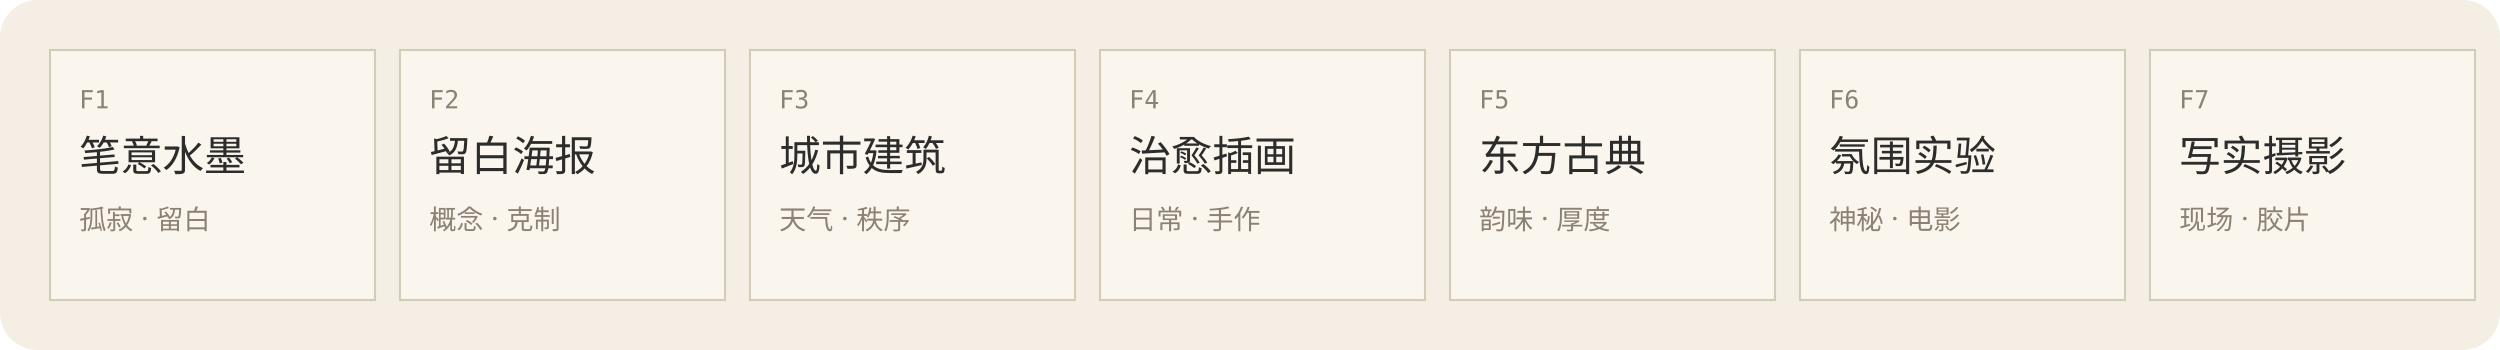
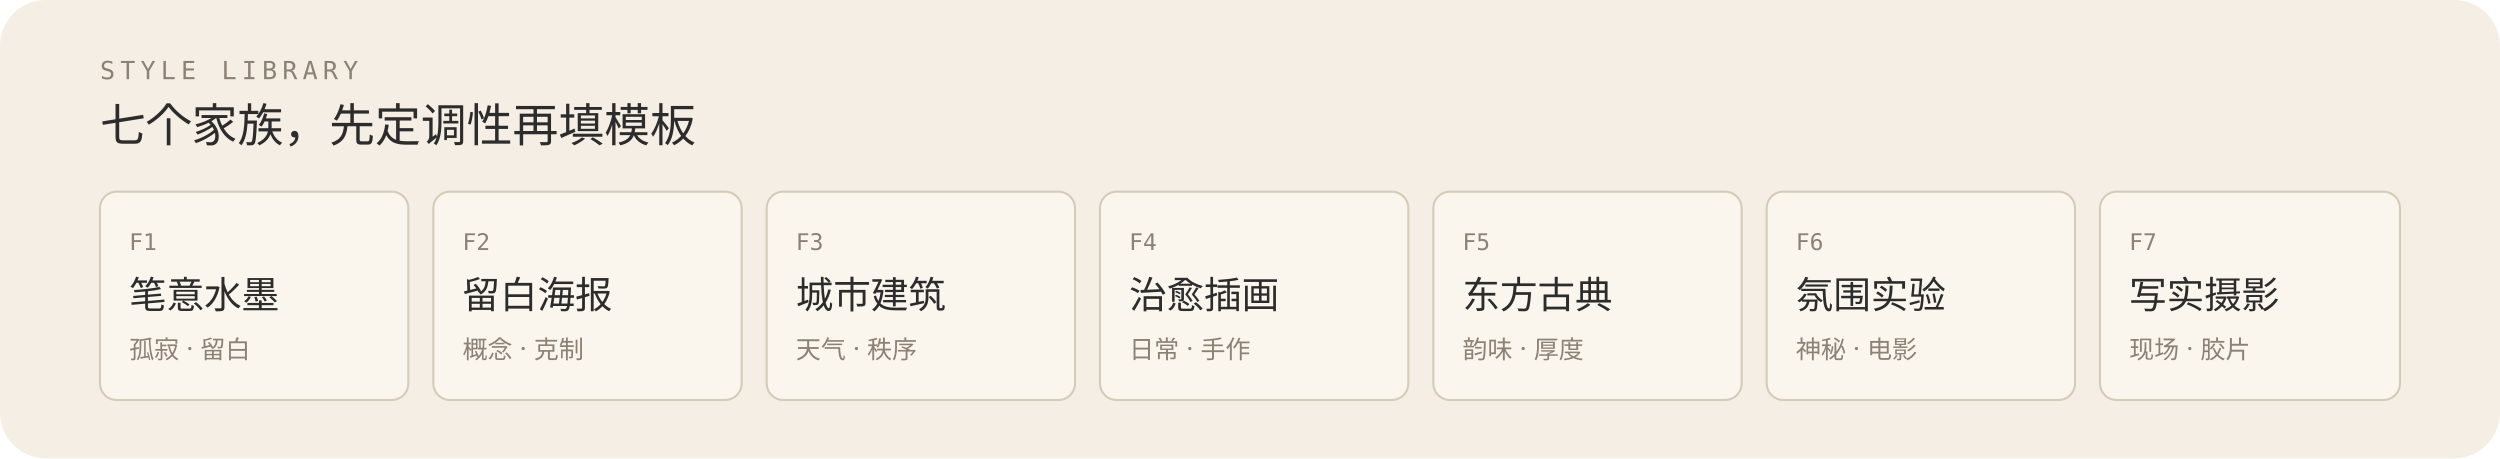
- <svg xmlns="http://www.w3.org/2000/svg" width="1200" height="168" viewBox="0 0 1200 168" role="img" aria-labelledby="title desc">
-   <rect width="1200" height="168" rx="18" fill="#F4EEE4" />
+ <svg xmlns="http://www.w3.org/2000/svg" width="1200" height="220" viewBox="0 0 1200 220" role="img" aria-labelledby="title desc">
+   <rect width="1200" height="220" rx="22" fill="#F4EEE4" />
+   <text x="48" y="38" font-family="ui-monospace, SFMono-Regular, Menlo, monospace" font-size="12" fill="#8B8174" letter-spacing="2.5">STYLE LIBRARY</text>
+   <text x="48" y="68" font-family="Songti SC, STSong, Georgia, serif" font-size="22" fill="#2C2C2C">七个家族，先定调性再填模板</text>
  <g font-family="-apple-system, BlinkMacSystemFont, Segoe UI, PingFang SC, Hiragino Sans GB, Microsoft YaHei, sans-serif">
-     <g transform="translate(24 24)">
-       <rect width="156" height="120" fill="#FAF6EE" stroke="#D4CBB8" />
-       <text x="14" y="28" font-family="ui-monospace, SFMono-Regular, Menlo, monospace" font-size="12" fill="#8B8174">F1</text>
-       <text x="14" y="58" font-family="Songti SC, STSong, Georgia, serif" font-size="20" fill="#2C2C2C">笔意水墨</text>
-       <text x="14" y="86" font-size="13" fill="#8B8174">孤寂 · 留白</text>
+     <g transform="translate(48 92)">
+       <rect width="148" height="100" rx="8" fill="#FAF6EE" stroke="#D4CBB8" />
+       <text x="14" y="28" font-family="ui-monospace, Menlo, monospace" font-size="11" fill="#8B8174">F1</text>
+       <text x="14" y="56" font-family="Songti SC, STSong, Georgia, serif" font-size="18" fill="#2C2C2C">笔意水墨</text>
+       <text x="14" y="80" font-size="12" fill="#8B8174">孤寂 · 留白</text>
    </g>
-     <g transform="translate(192 24)">
-       <rect width="156" height="120" fill="#FAF6EE" stroke="#D4CBB8" />
-       <text x="14" y="28" font-family="ui-monospace, SFMono-Regular, Menlo, monospace" font-size="12" fill="#8B8174">F2</text>
-       <text x="14" y="58" font-family="Songti SC, STSong, Georgia, serif" font-size="20" fill="#2C2C2C">留白海报</text>
-       <text x="14" y="86" font-size="13" fill="#8B8174">概念 · 克制</text>
+     <g transform="translate(208 92)">
+       <rect width="148" height="100" rx="8" fill="#FAF6EE" stroke="#D4CBB8" />
+       <text x="14" y="28" font-family="ui-monospace, Menlo, monospace" font-size="11" fill="#8B8174">F2</text>
+       <text x="14" y="56" font-family="Songti SC, STSong, Georgia, serif" font-size="18" fill="#2C2C2C">留白海报</text>
+       <text x="14" y="80" font-size="12" fill="#8B8174">概念 · 克制</text>
    </g>
-     <g transform="translate(360 24)">
-       <rect width="156" height="120" fill="#FAF6EE" stroke="#D4CBB8" />
-       <text x="14" y="28" font-family="ui-monospace, SFMono-Regular, Menlo, monospace" font-size="12" fill="#8B8174">F3</text>
-       <text x="14" y="58" font-family="Songti SC, STSong, Georgia, serif" font-size="20" fill="#2C2C2C">城市建筑</text>
-       <text x="14" y="86" font-size="13" fill="#8B8174">天气 · 秩序</text>
+     <g transform="translate(368 92)">
+       <rect width="148" height="100" rx="8" fill="#FAF6EE" stroke="#D4CBB8" />
+       <text x="14" y="28" font-family="ui-monospace, Menlo, monospace" font-size="11" fill="#8B8174">F3</text>
+       <text x="14" y="56" font-family="Songti SC, STSong, Georgia, serif" font-size="18" fill="#2C2C2C">城市建筑</text>
+       <text x="14" y="80" font-size="12" fill="#8B8174">天气 · 秩序</text>
    </g>
-     <g transform="translate(528 24)">
-       <rect width="156" height="120" fill="#FAF6EE" stroke="#D4CBB8" />
-       <text x="14" y="28" font-family="ui-monospace, SFMono-Regular, Menlo, monospace" font-size="12" fill="#8B8174">F4</text>
-       <text x="14" y="58" font-family="Songti SC, STSong, Georgia, serif" font-size="20" fill="#2C2C2C">治愈插画</text>
-       <text x="14" y="86" font-size="13" fill="#8B8174">日常 · 手作</text>
+     <g transform="translate(528 92)">
+       <rect width="148" height="100" rx="8" fill="#FAF6EE" stroke="#D4CBB8" />
+       <text x="14" y="28" font-family="ui-monospace, Menlo, monospace" font-size="11" fill="#8B8174">F4</text>
+       <text x="14" y="56" font-family="Songti SC, STSong, Georgia, serif" font-size="18" fill="#2C2C2C">治愈插画</text>
+       <text x="14" y="80" font-size="12" fill="#8B8174">日常 · 手作</text>
    </g>
-     <g transform="translate(696 24)">
-       <rect width="156" height="120" fill="#FAF6EE" stroke="#D4CBB8" />
-       <text x="14" y="28" font-family="ui-monospace, SFMono-Regular, Menlo, monospace" font-size="12" fill="#8B8174">F5</text>
-       <text x="14" y="58" font-family="Songti SC, STSong, Georgia, serif" font-size="20" fill="#2C2C2C">东方古典</text>
-       <text x="14" y="86" font-size="13" fill="#8B8174">韵味 · 厚度</text>
+     <g transform="translate(688 92)">
+       <rect width="148" height="100" rx="8" fill="#FAF6EE" stroke="#D4CBB8" />
+       <text x="14" y="28" font-family="ui-monospace, Menlo, monospace" font-size="11" fill="#8B8174">F5</text>
+       <text x="14" y="56" font-family="Songti SC, STSong, Georgia, serif" font-size="18" fill="#2C2C2C">东方古典</text>
+       <text x="14" y="80" font-size="12" fill="#8B8174">韵味 · 厚度</text>
    </g>
-     <g transform="translate(864 24)">
-       <rect width="156" height="120" fill="#FAF6EE" stroke="#D4CBB8" />
-       <text x="14" y="28" font-family="ui-monospace, SFMono-Regular, Menlo, monospace" font-size="12" fill="#8B8174">F6</text>
-       <text x="14" y="58" font-family="Songti SC, STSong, Georgia, serif" font-size="20" fill="#2C2C2C">氛围实验</text>
-       <text x="14" y="86" font-size="13" fill="#8B8174">神秘 · 电影</text>
+     <g transform="translate(848 92)">
+       <rect width="148" height="100" rx="8" fill="#FAF6EE" stroke="#D4CBB8" />
+       <text x="14" y="28" font-family="ui-monospace, Menlo, monospace" font-size="11" fill="#8B8174">F6</text>
+       <text x="14" y="56" font-family="Songti SC, STSong, Georgia, serif" font-size="18" fill="#2C2C2C">氛围实验</text>
+       <text x="14" y="80" font-size="12" fill="#8B8174">神秘 · 电影</text>
    </g>
-     <g transform="translate(1032 24)">
-       <rect width="156" height="120" fill="#FAF6EE" stroke="#D4CBB8" />
-       <text x="14" y="28" font-family="ui-monospace, SFMono-Regular, Menlo, monospace" font-size="12" fill="#8B8174">F7</text>
-       <text x="14" y="58" font-family="Songti SC, STSong, Georgia, serif" font-size="20" fill="#2C2C2C">写实摄影</text>
-       <text x="14" y="86" font-size="13" fill="#8B8174">现场 · 胶片</text>
+     <g transform="translate(1008 92)">
+       <rect width="144" height="100" rx="8" fill="#FAF6EE" stroke="#D4CBB8" />
+       <text x="14" y="28" font-family="ui-monospace, Menlo, monospace" font-size="11" fill="#8B8174">F7</text>
+       <text x="14" y="56" font-family="Songti SC, STSong, Georgia, serif" font-size="18" fill="#2C2C2C">写实摄影</text>
+       <text x="14" y="80" font-size="12" fill="#8B8174">现场 · 胶片</text>
    </g>
  </g>
</svg>
